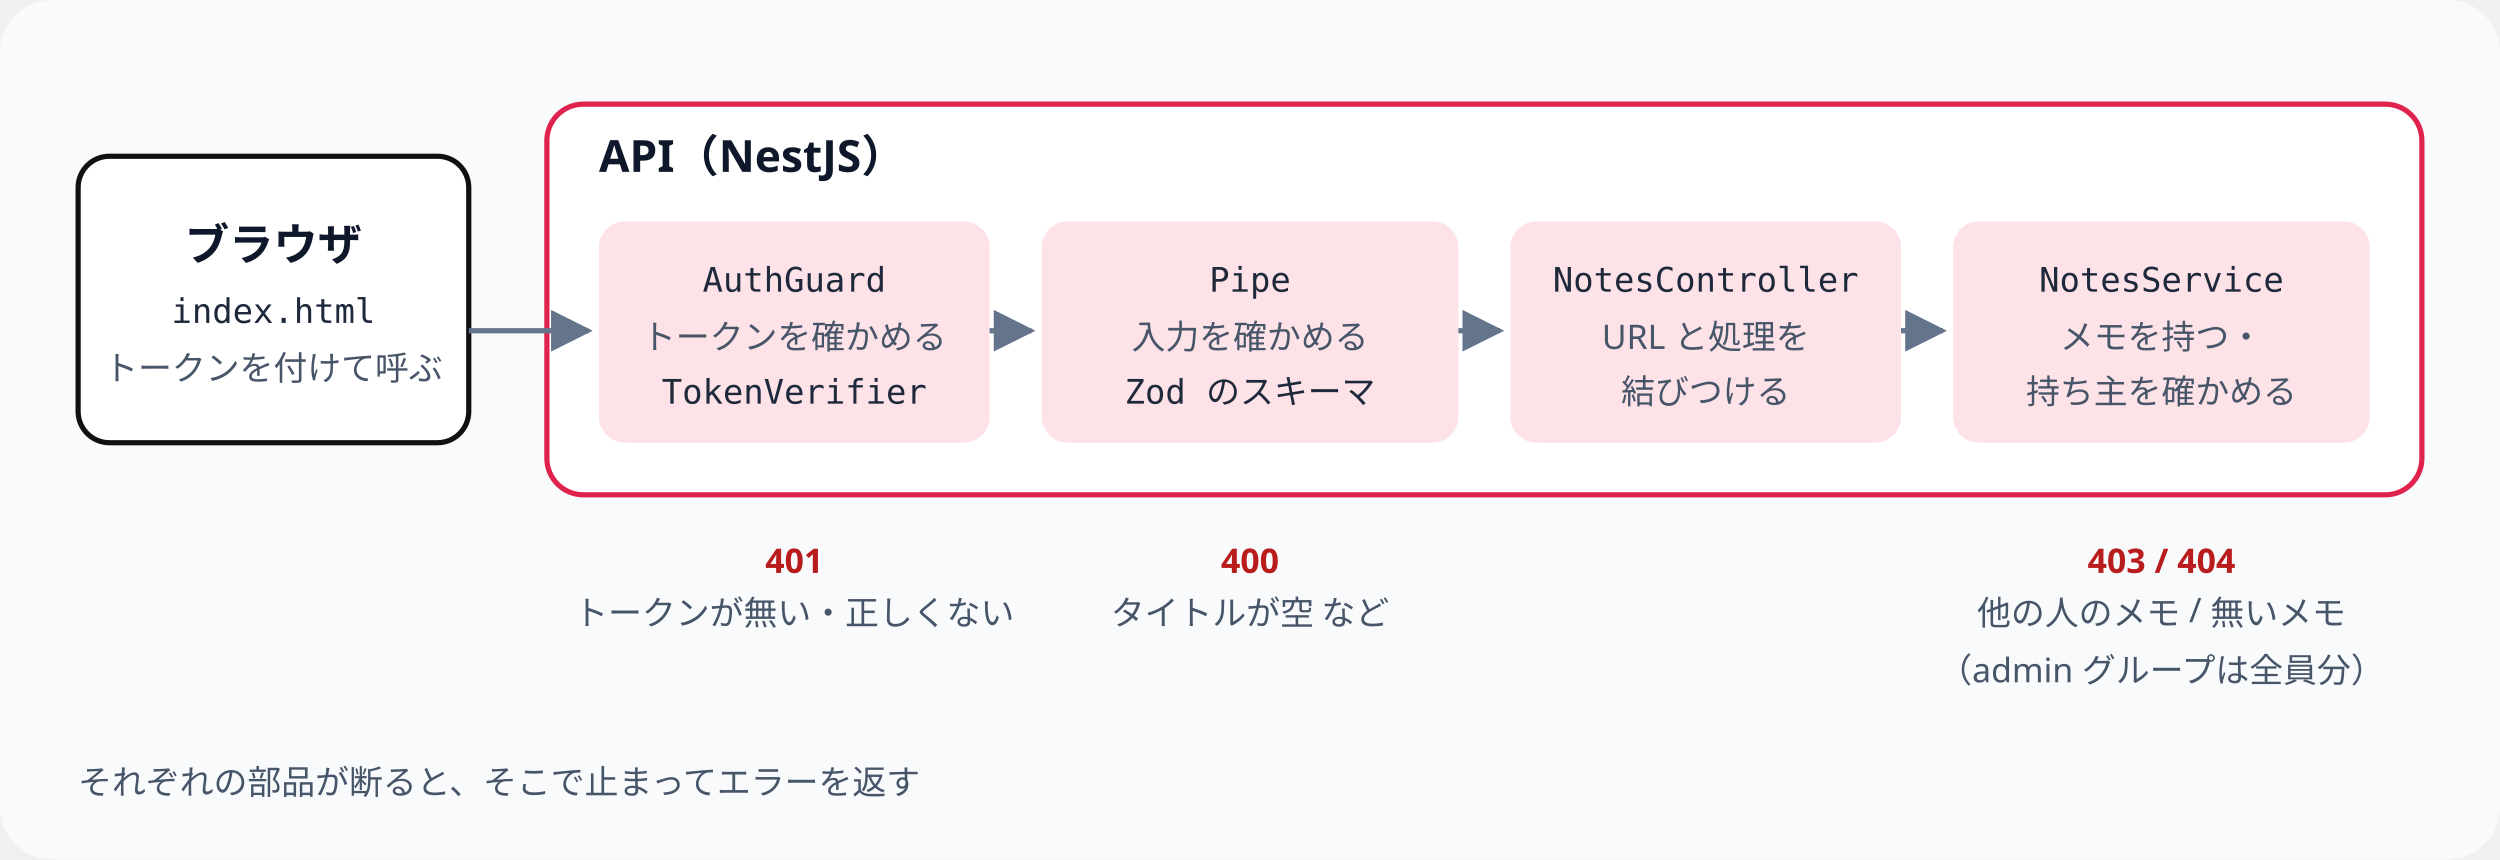
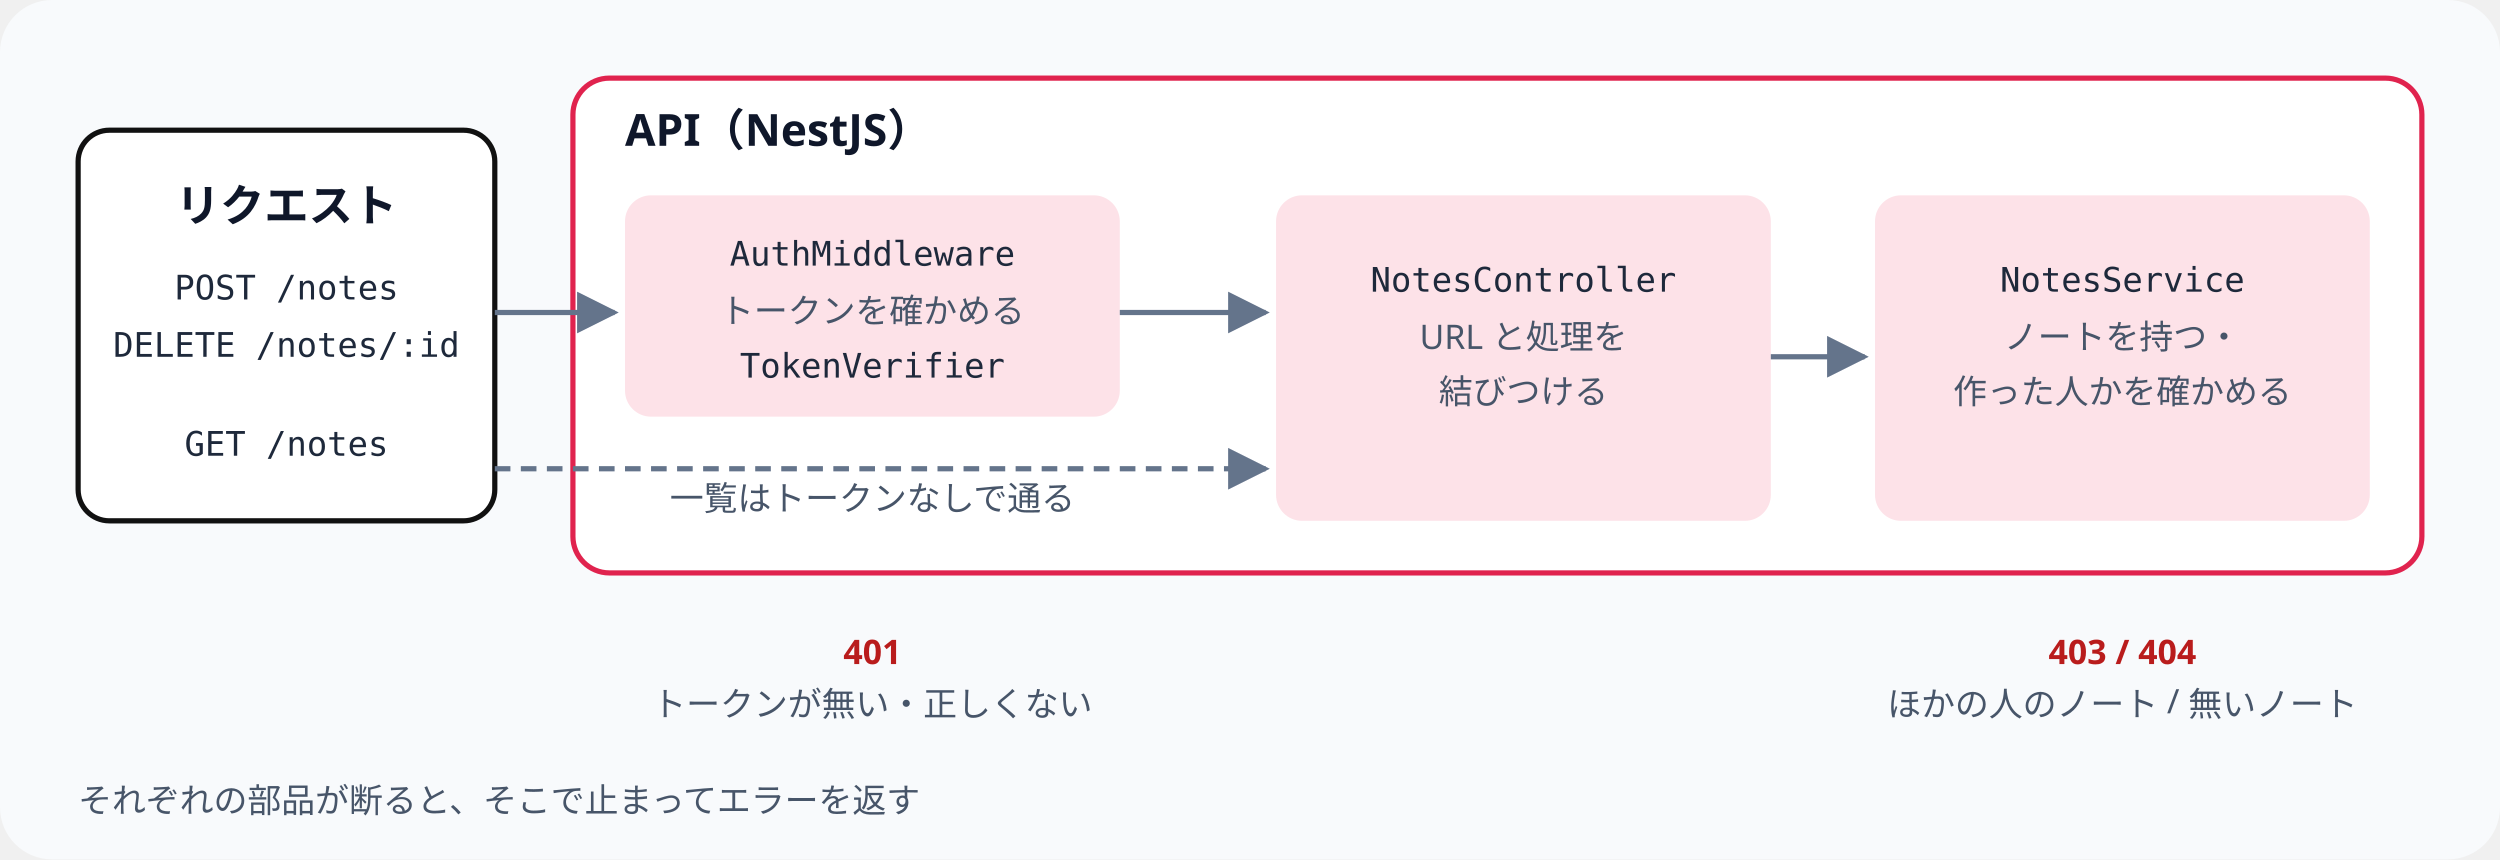
- <svg xmlns="http://www.w3.org/2000/svg" viewBox="0 0 960 330" width="960" height="330" role="img" aria-label="リクエストの流れ。ブラウザの画面が API を呼ぶと、AuthGuard が TokenVerifier でトークンを確かめ、StandardSchemaValidationPipe が Zod のスキーマで入力を確かめ、NotesController が NotesService を呼ぶ。NotesService が持ち主と admin グループで認可する">
+ <svg xmlns="http://www.w3.org/2000/svg" viewBox="0 0 960 330" width="960" height="330" role="img" aria-label="リクエストの流れ。作成（POST）と削除（DELETE）は、AuthMiddleware が TokenVerifier でトークンを確かめてから NotesController に届く。一覧（GET）はトークンなしで NotesController に届く。NotesService が作った人かを確かめる">
  <defs>
    <style>text{font-family:'Hiragino Sans','Noto Sans JP','Yu Gothic UI',system-ui,sans-serif}.t{font-size:17px;font-weight:700;fill:#0f172a}.s{font-size:13px;fill:#475569}.m{font-size:13px;fill:#1e293b;font-family:ui-monospace,Menlo,monospace}.e{font-size:13px;fill:#b91c1c;font-weight:600}</style>
    <marker id="a" viewBox="0 0 10 10" refX="9" refY="5" markerWidth="8" markerHeight="8" orient="auto">
      <path d="M0 0L10 5L0 10z" fill="#64748b" />
    </marker>
  </defs>
  <rect width="960" height="330" rx="20" fill="#f8fafc" />
-   <rect x="30" y="60" width="150" height="110" rx="12" fill="#fff" stroke="#111" stroke-width="2" />
-   <text x="105" y="100" text-anchor="middle" class="t">ブラウザ</text>
-   <text x="105" y="124" text-anchor="middle" class="m">index.html</text>
-   <text x="105" y="146" text-anchor="middle" class="s">トークンを付けて呼ぶ</text>
-   <rect x="210" y="40" width="720" height="150" rx="14" fill="#fff" stroke="#E0234E" stroke-width="2" />
-   <text x="230" y="66" class="t" fill="#E0234E">API（NestJS）</text>
-   <rect x="230" y="85" width="150" height="85" rx="10" fill="#fde2e8" />
-   <text x="305" y="112" text-anchor="middle" class="m">AuthGuard</text>
-   <text x="305" y="134" text-anchor="middle" class="s">トークンを確かめる</text>
-   <text x="305" y="155" text-anchor="middle" class="m">TokenVerifier</text>
-   <rect x="400" y="85" width="160" height="85" rx="10" fill="#fde2e8" />
-   <text x="480" y="112" text-anchor="middle" class="m">Pipe</text>
-   <text x="480" y="134" text-anchor="middle" class="s">入力を確かめる</text>
-   <text x="480" y="155" text-anchor="middle" class="m">Zod のスキーマ</text>
-   <rect x="580" y="85" width="150" height="85" rx="10" fill="#fde2e8" />
-   <text x="655" y="112" text-anchor="middle" class="m">NotesController</text>
-   <text x="655" y="134" text-anchor="middle" class="s">URL と処理を</text>
-   <text x="655" y="155" text-anchor="middle" class="s">結びつける</text>
-   <rect x="750" y="85" width="160" height="85" rx="10" fill="#fde2e8" />
-   <text x="830" y="112" text-anchor="middle" class="m">NotesService</text>
-   <text x="830" y="134" text-anchor="middle" class="s">メモを持つ・</text>
-   <text x="830" y="155" text-anchor="middle" class="s">持ち主を確かめる</text>
-   <line x1="180" y1="127" x2="226" y2="127" stroke="#64748b" stroke-width="2" marker-end="url(#a)" />
-   <line x1="380" y1="127" x2="396" y2="127" stroke="#64748b" stroke-width="2" marker-end="url(#a)" />
-   <line x1="560" y1="127" x2="576" y2="127" stroke="#64748b" stroke-width="2" marker-end="url(#a)" />
-   <line x1="730" y1="127" x2="746" y2="127" stroke="#64748b" stroke-width="2" marker-end="url(#a)" />
-   <text x="305" y="220" text-anchor="middle" class="e">401</text>
-   <text x="305" y="240" text-anchor="middle" class="s">トークンが無い・正しくない</text>
-   <text x="480" y="220" text-anchor="middle" class="e">400</text>
-   <text x="480" y="240" text-anchor="middle" class="s">タイトルが空 など</text>
-   <text x="830" y="220" text-anchor="middle" class="e">403 / 404</text>
-   <text x="830" y="240" text-anchor="middle" class="s">他の人のメモ / 無いメモ</text>
-   <text x="830" y="262" text-anchor="middle" class="s">（admin グループは全員分）</text>
-   <text x="30" y="305" class="s">それぞれの部品が断ると、そこで止まってエラーを返す</text>
+   <rect x="30" y="50" width="160" height="150" rx="12" fill="#fff" stroke="#111" stroke-width="2" />
+   <text x="110" y="85" text-anchor="middle" class="t">リクエスト</text>
+   <text x="110" y="115" text-anchor="middle" class="m">POST /notes</text>
+   <text x="110" y="137" text-anchor="middle" class="m">DELETE /notes/:id</text>
+   <text x="110" y="175" text-anchor="middle" class="m">GET /notes</text>
+   <rect x="220" y="30" width="710" height="190" rx="14" fill="#fff" stroke="#E0234E" stroke-width="2" />
+   <text x="240" y="56" class="t" fill="#E0234E">API（NestJS）</text>
+   <rect x="240" y="75" width="190" height="85" rx="10" fill="#fde2e8" />
+   <text x="335" y="102" text-anchor="middle" class="m">AuthMiddleware</text>
+   <text x="335" y="124" text-anchor="middle" class="s">トークンを確かめる</text>
+   <text x="335" y="145" text-anchor="middle" class="m">TokenVerifier</text>
+   <rect x="490" y="75" width="190" height="125" rx="10" fill="#fde2e8" />
+   <text x="585" y="112" text-anchor="middle" class="m">NotesController</text>
+   <text x="585" y="134" text-anchor="middle" class="s">URL と処理を</text>
+   <text x="585" y="155" text-anchor="middle" class="s">結びつける</text>
+   <rect x="720" y="75" width="190" height="125" rx="10" fill="#fde2e8" />
+   <text x="815" y="112" text-anchor="middle" class="m">NotesService</text>
+   <text x="815" y="134" text-anchor="middle" class="s">ノートを持つ・</text>
+   <text x="815" y="155" text-anchor="middle" class="s">作った人かを確かめる</text>
+   <line x1="190" y1="120" x2="236" y2="120" stroke="#64748b" stroke-width="2" marker-end="url(#a)" />
+   <line x1="430" y1="120" x2="486" y2="120" stroke="#64748b" stroke-width="2" marker-end="url(#a)" />
+   <line x1="190" y1="180" x2="486" y2="180" stroke="#64748b" stroke-width="2" stroke-dasharray="6 4" marker-end="url(#a)" />
+   <text x="335" y="196" text-anchor="middle" class="s">一覧はトークンなしで通る</text>
+   <line x1="680" y1="137" x2="716" y2="137" stroke="#64748b" stroke-width="2" marker-end="url(#a)" />
+   <text x="335" y="255" text-anchor="middle" class="e">401</text>
+   <text x="335" y="275" text-anchor="middle" class="s">トークンが無い・正しくない</text>
+   <text x="815" y="255" text-anchor="middle" class="e">403 / 404</text>
+   <text x="815" y="275" text-anchor="middle" class="s">ほかの人のノート / 無いノート</text>
+   <text x="30" y="312" class="s">それぞれの部品が断ると、そこで止まってエラーを返す</text>
</svg>
